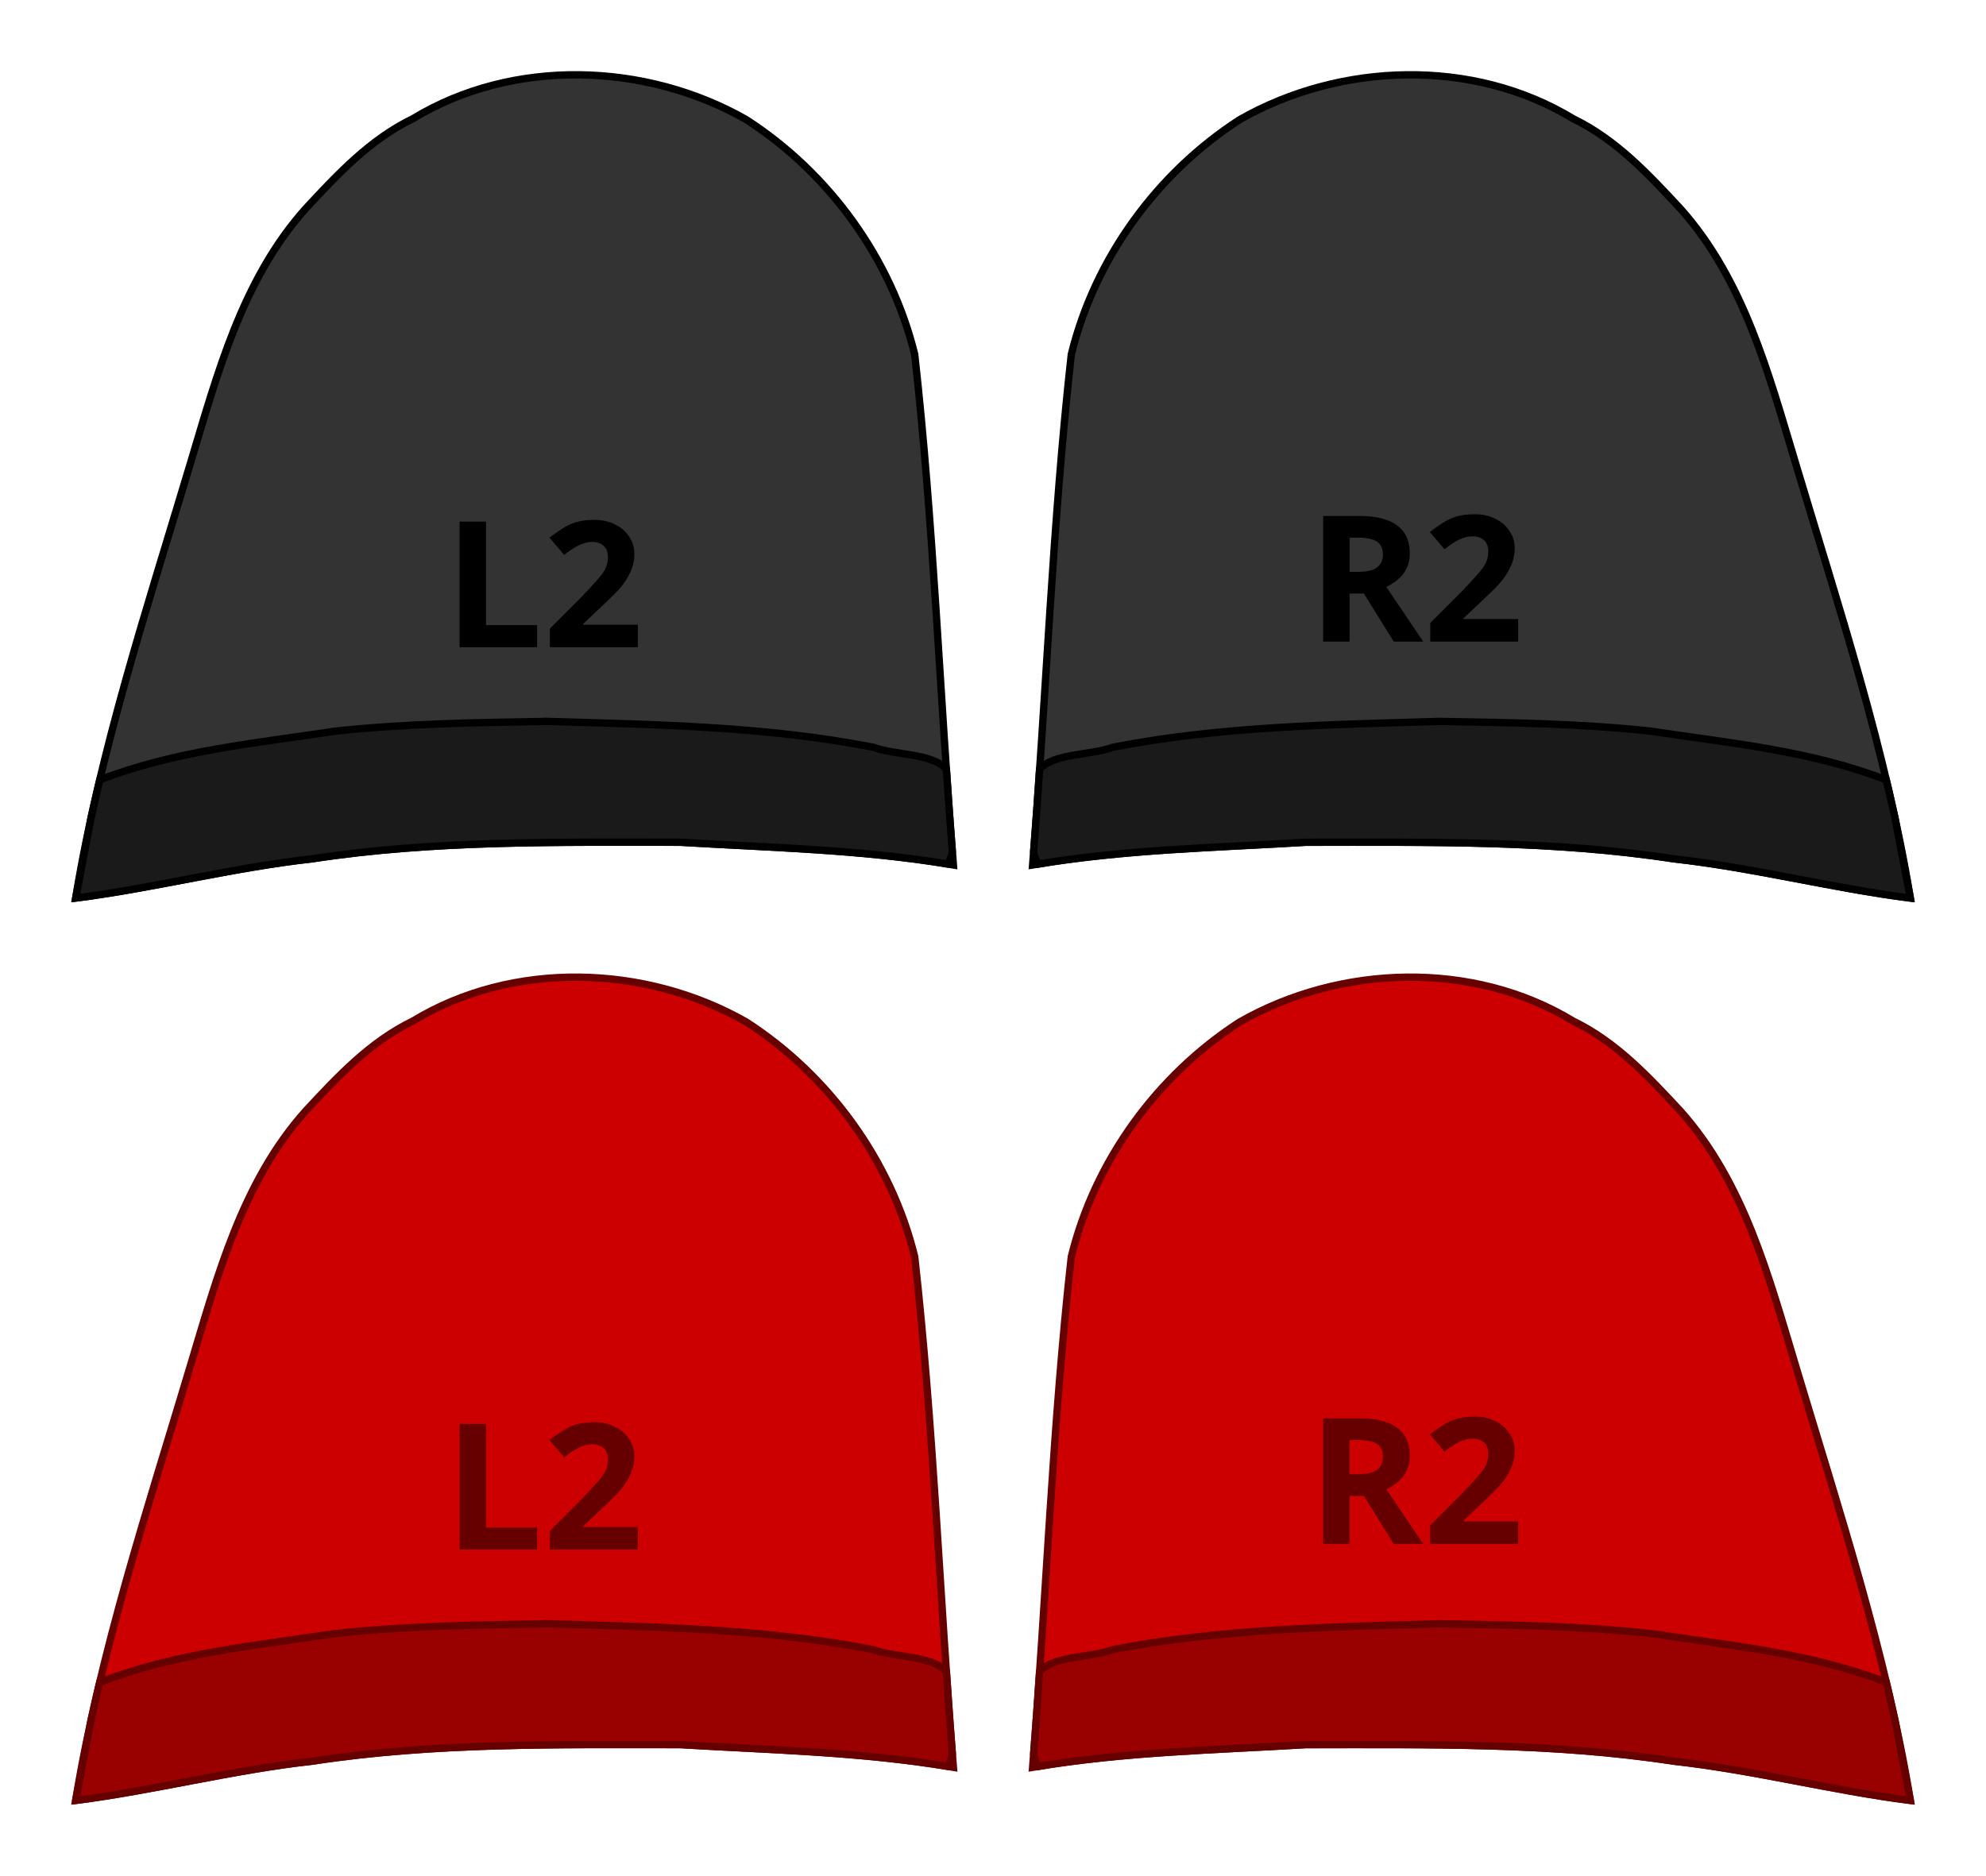
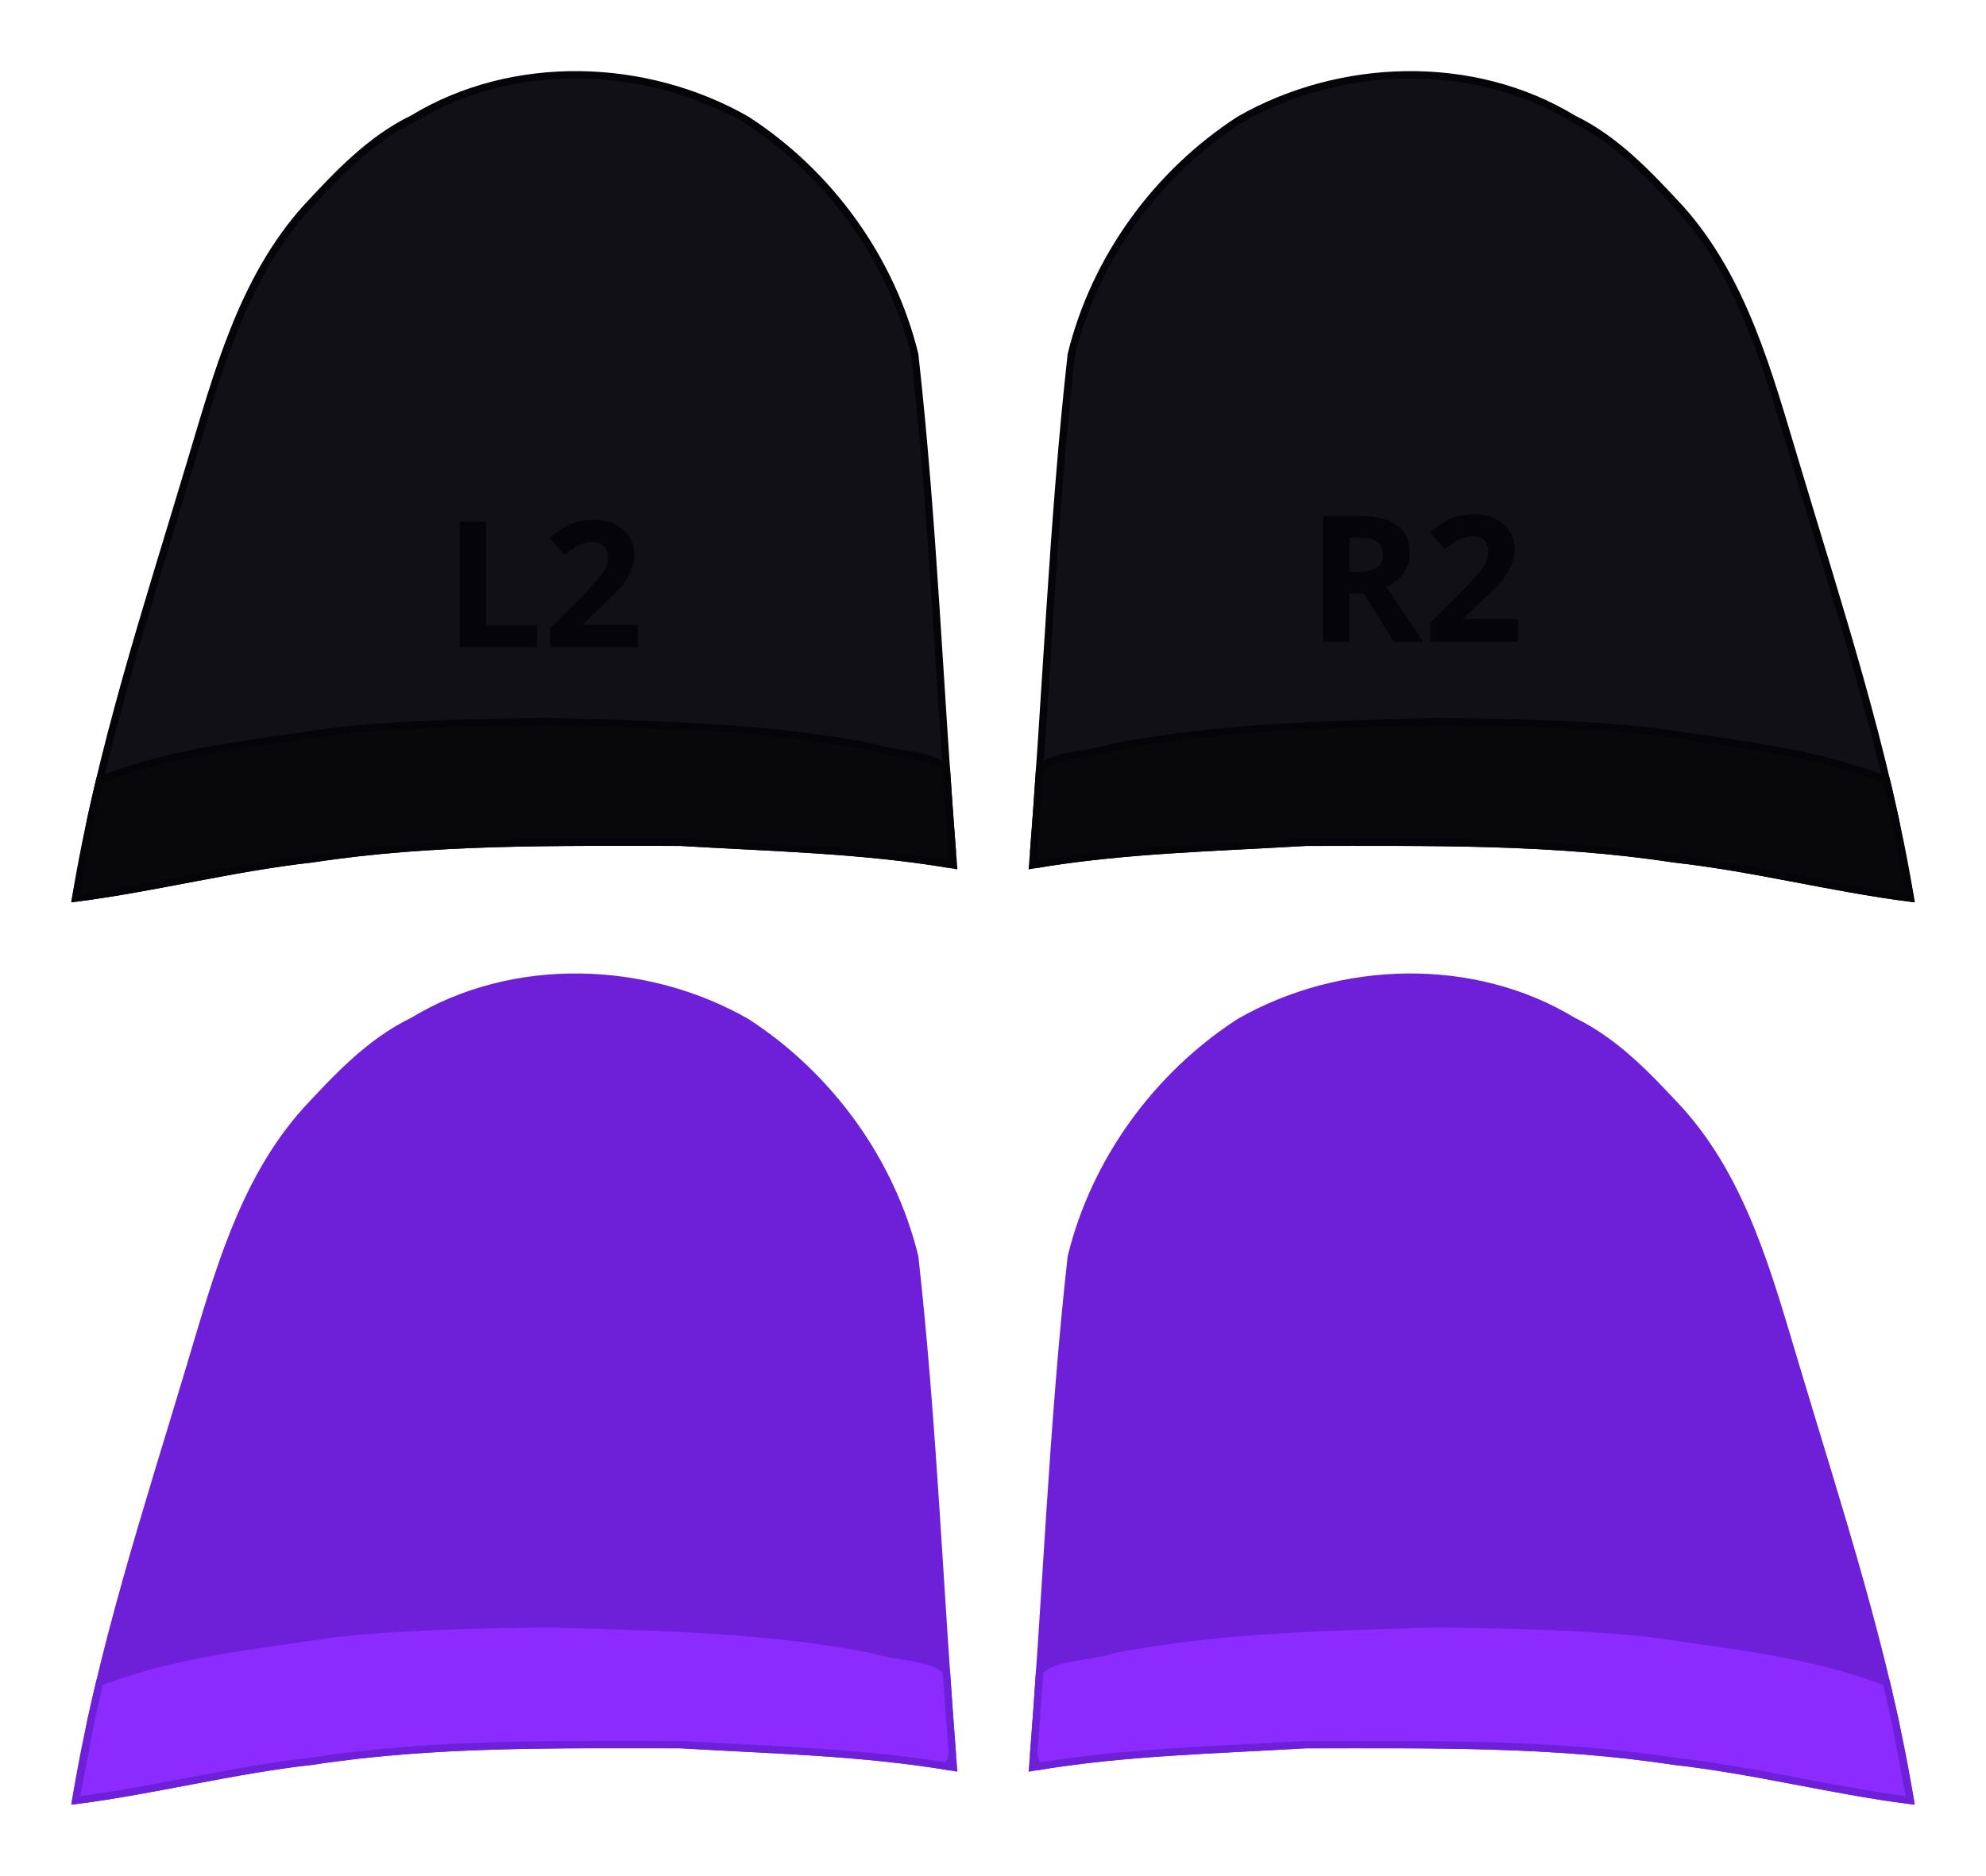
<svg xmlns="http://www.w3.org/2000/svg" width="279.23mm" height="263.792mm" viewBox="0 0 279.23 263.792" version="1.1" id="svg5">
  <defs id="defs2">
    <linearGradient id="linearGradient8705">
-       <stop style="stop-color:#0000ff;stop-opacity:1;" offset="0" id="stop8703" />
+       <stop style="stop-color:#8B2BFF;stop-opacity:1;" offset="0" id="stop8703" />
    </linearGradient>
    <linearGradient id="linearGradient8655">
-       <stop style="stop-color:#0000ff;stop-opacity:1;" offset="0" id="stop8653" />
+       <stop style="stop-color:#8B2BFF;stop-opacity:1;" offset="0" id="stop8653" />
    </linearGradient>
    <linearGradient id="linearGradient8629">
-       <stop style="stop-color:#0000ff;stop-opacity:1;" offset="0" id="stop8627" />
+       <stop style="stop-color:#8B2BFF;stop-opacity:1;" offset="0" id="stop8627" />
    </linearGradient>
    <linearGradient id="linearGradient8541">
-       <stop style="stop-color:#000000;stop-opacity:1;" offset="0" id="stop8539" />
+       <stop style="stop-color:#050409;stop-opacity:1;" offset="0" id="stop8539" />
    </linearGradient>
  </defs>
  <style type="text/css" id="style2">
- 	.st0{fill:#61E0DF;}
- 	.st1{fill:#3ED8D2;}
+ 	.st0{fill:#B866FF;}
+ 	.st1{fill:#8B2BFF;}
</style>
  <style type="text/css" id="style2-5">
- 	.st0{fill:#3ED8D2;}
- 	.st1{fill:#61E0DF;}
+ 	.st0{fill:#8B2BFF;}
+ 	.st1{fill:#B866FF;}
	.st2{opacity:8.000000e-002;}
</style>
  <g id="g960" transform="translate(-16.74494,126.8963)">
    <g id="g948" transform="matrix(3.897851,0,0,3.897851,-6.686557,-47.49722)">
-       <path style="display:inline;fill:#cc0000;fill-opacity:1;stroke:#660000;stroke-width:0.265px;stroke-linecap:butt;stroke-linejoin:miter;stroke-opacity:1" d="m 74.919,44.586 c -0.878,-5.348 -2.59,-10.505 -4.138,-15.685 -0.97,-3.217 -1.863,-6.623 -4.157,-9.188 -1.154,-1.243 -2.317,-2.493 -3.868,-3.245 -3.614,-2.196 -8.395,-2.037 -12.024,0.032 -2.991,1.93 -5.231,5.014 -6.078,8.475 -0.683,6.121 -0.899,12.28 -1.395,18.416 3.251,-0.558 6.565,-0.621 9.848,-0.819 4.433,5.71e-4 8.886,-0.076 13.282,0.598 2.87,0.318 5.668,1.05 8.53,1.417 z" id="path940" />
-       <path id="path942" style="display:inline;fill:#990000;fill-opacity:1;stroke:#660000;stroke-width:0.265px;stroke-linecap:butt;stroke-linejoin:miter;stroke-opacity:1" d="m 57.905,38.212 c 2.552,0.042 5.114,0.077 7.653,0.352 2.855,0.433 5.783,0.705 8.493,1.76 0.11,0.462 0.217,0.925 0.318,1.39 l 0.55,2.873 c -2.862,-0.366 -5.66,-1.098 -8.53,-1.416 -4.396,-0.674 -8.849,-0.597 -13.282,-0.598 -3.209,0.193 -6.447,0.259 -9.628,0.783 -0.095,-0.115 -0.152,-0.265 -0.183,-0.438 0.078,-0.994 0.148,-1.988 0.215,-2.983 0.532,-0.584 1.822,-0.489 2.635,-0.788 3.869,-0.756 7.83,-0.818 11.758,-0.934 z" />
-       <text xml:space="preserve" style="font-style:normal;font-weight:normal;font-size:6.35px;line-height:1.25;font-family:sans-serif;letter-spacing:0px;word-spacing:0px;fill:#660000;fill-opacity:1;stroke:none;stroke-width:0.265" x="53.162" y="35.331" id="text946">
-         <tspan id="tspan944" style="font-style:normal;font-variant:normal;font-weight:bold;font-stretch:normal;font-size:6.35px;font-family:Kartika;-inkscape-font-specification:'Kartika Bold';fill:#660000;fill-opacity:1;stroke-width:0.265" x="53.162" y="35.331">R2</tspan>
+       <path style="display:inline;fill:#6E20D9;fill-opacity:1;stroke:#6E20D9;stroke-width:0.265px;stroke-linecap:butt;stroke-linejoin:miter;stroke-opacity:1" d="m 74.919,44.586 c -0.878,-5.348 -2.59,-10.505 -4.138,-15.685 -0.97,-3.217 -1.863,-6.623 -4.157,-9.188 -1.154,-1.243 -2.317,-2.493 -3.868,-3.245 -3.614,-2.196 -8.395,-2.037 -12.024,0.032 -2.991,1.93 -5.231,5.014 -6.078,8.475 -0.683,6.121 -0.899,12.28 -1.395,18.416 3.251,-0.558 6.565,-0.621 9.848,-0.819 4.433,5.71e-4 8.886,-0.076 13.282,0.598 2.87,0.318 5.668,1.05 8.53,1.417 z" id="path940" />
+       <path id="path942" style="display:inline;fill:#8B2BFF;fill-opacity:1;stroke:#6E20D9;stroke-width:0.265px;stroke-linecap:butt;stroke-linejoin:miter;stroke-opacity:1" d="m 57.905,38.212 c 2.552,0.042 5.114,0.077 7.653,0.352 2.855,0.433 5.783,0.705 8.493,1.76 0.11,0.462 0.217,0.925 0.318,1.39 l 0.55,2.873 c -2.862,-0.366 -5.66,-1.098 -8.53,-1.416 -4.396,-0.674 -8.849,-0.597 -13.282,-0.598 -3.209,0.193 -6.447,0.259 -9.628,0.783 -0.095,-0.115 -0.152,-0.265 -0.183,-0.438 0.078,-0.994 0.148,-1.988 0.215,-2.983 0.532,-0.584 1.822,-0.489 2.635,-0.788 3.869,-0.756 7.83,-0.818 11.758,-0.934 z" />
+       <text xml:space="preserve" style="font-style:normal;font-weight:normal;font-size:6.35px;line-height:1.25;font-family:sans-serif;letter-spacing:0px;word-spacing:0px;fill:#6E20D9;fill-opacity:1;stroke:none;stroke-width:0.265" x="53.162" y="35.331" id="text946">
+         <tspan id="tspan944" style="font-style:normal;font-variant:normal;font-weight:bold;font-stretch:normal;font-size:6.35px;font-family:Kartika;-inkscape-font-specification:'Kartika Bold';fill:#6E20D9;fill-opacity:1;stroke-width:0.265" x="53.162" y="35.331">R2</tspan>
      </text>
    </g>
    <g id="g958" transform="matrix(3.897851,0,0,3.897851,-141.3018,-47.49722)">
-       <path style="display:inline;fill:#cc0000;fill-opacity:1;stroke:#660000;stroke-width:0.265px;stroke-linecap:butt;stroke-linejoin:miter;stroke-opacity:1" d="m 43.277,44.586 c 0.878,-5.348 2.59,-10.505 4.138,-15.685 0.97,-3.217 1.863,-6.623 4.157,-9.188 1.154,-1.243 2.317,-2.493 3.868,-3.245 3.614,-2.196 8.395,-2.037 12.024,0.032 2.991,1.93 5.231,5.014 6.078,8.475 0.683,6.121 0.899,12.28 1.395,18.416 -3.251,-0.558 -6.565,-0.621 -9.848,-0.819 -4.433,5.71e-4 -8.886,-0.076 -13.282,0.598 -2.87,0.318 -5.668,1.05 -8.53,1.417 z" id="path950" />
-       <path id="path952" style="display:inline;fill:#990000;fill-opacity:1;stroke:#660000;stroke-width:1px;stroke-linecap:butt;stroke-linejoin:miter;stroke-opacity:1" d="m 227.871,144.424 c -9.646,0.158 -19.327,0.292 -28.924,1.332 -10.79,1.635 -21.858,2.664 -32.1,6.65 -0.416,1.747 -0.82,3.496 -1.201,5.252 l -2.08,10.857 c 10.815,-1.384 21.39,-4.151 32.238,-5.354 16.614,-2.546 33.444,-2.258 50.199,-2.26 12.129,0.729 24.368,0.978 36.389,2.959 0.359,-0.436 0.575,-1.001 0.693,-1.656 -0.295,-3.756 -0.559,-7.514 -0.814,-11.273 -2.01,-2.208 -6.885,-1.848 -9.959,-2.979 -14.622,-2.857 -29.595,-3.093 -44.441,-3.529 z" transform="scale(0.2645833)" />
-       <text xml:space="preserve" style="font-style:normal;font-weight:normal;font-size:6.35px;line-height:1.25;font-family:sans-serif;letter-spacing:0px;word-spacing:0px;fill:#660000;fill-opacity:1;stroke:none;stroke-width:0.265" x="56.545" y="35.533" id="text956">
-         <tspan id="tspan954" style="font-style:normal;font-variant:normal;font-weight:bold;font-stretch:normal;font-size:6.35px;font-family:Kartika;-inkscape-font-specification:'Kartika Bold';fill:#660000;fill-opacity:1;stroke-width:0.265" x="56.545" y="35.533">L2</tspan>
+       <path style="display:inline;fill:#6E20D9;fill-opacity:1;stroke:#6E20D9;stroke-width:0.265px;stroke-linecap:butt;stroke-linejoin:miter;stroke-opacity:1" d="m 43.277,44.586 c 0.878,-5.348 2.59,-10.505 4.138,-15.685 0.97,-3.217 1.863,-6.623 4.157,-9.188 1.154,-1.243 2.317,-2.493 3.868,-3.245 3.614,-2.196 8.395,-2.037 12.024,0.032 2.991,1.93 5.231,5.014 6.078,8.475 0.683,6.121 0.899,12.28 1.395,18.416 -3.251,-0.558 -6.565,-0.621 -9.848,-0.819 -4.433,5.71e-4 -8.886,-0.076 -13.282,0.598 -2.87,0.318 -5.668,1.05 -8.53,1.417 z" id="path950" />
+       <path id="path952" style="display:inline;fill:#8B2BFF;fill-opacity:1;stroke:#6E20D9;stroke-width:1px;stroke-linecap:butt;stroke-linejoin:miter;stroke-opacity:1" d="m 227.871,144.424 c -9.646,0.158 -19.327,0.292 -28.924,1.332 -10.79,1.635 -21.858,2.664 -32.1,6.65 -0.416,1.747 -0.82,3.496 -1.201,5.252 l -2.08,10.857 c 10.815,-1.384 21.39,-4.151 32.238,-5.354 16.614,-2.546 33.444,-2.258 50.199,-2.26 12.129,0.729 24.368,0.978 36.389,2.959 0.359,-0.436 0.575,-1.001 0.693,-1.656 -0.295,-3.756 -0.559,-7.514 -0.814,-11.273 -2.01,-2.208 -6.885,-1.848 -9.959,-2.979 -14.622,-2.857 -29.595,-3.093 -44.441,-3.529 z" transform="scale(0.2645833)" />
+       <text xml:space="preserve" style="font-style:normal;font-weight:normal;font-size:6.35px;line-height:1.25;font-family:sans-serif;letter-spacing:0px;word-spacing:0px;fill:#6E20D9;fill-opacity:1;stroke:none;stroke-width:0.265" x="56.545" y="35.533" id="text956">
+         <tspan id="tspan954" style="font-style:normal;font-variant:normal;font-weight:bold;font-stretch:normal;font-size:6.35px;font-family:Kartika;-inkscape-font-specification:'Kartika Bold';fill:#6E20D9;fill-opacity:1;stroke-width:0.265" x="56.545" y="35.533">L2</tspan>
      </text>
    </g>
  </g>
  <g id="g938" transform="translate(-16.74494)" style="display:inline">
    <g id="g57201" transform="matrix(3.897851,0,0,3.897851,-6.686557,-47.49722)">
-       <path style="display:inline;fill:#333333;stroke:#000000;stroke-width:0.265px;stroke-linecap:butt;stroke-linejoin:miter;stroke-opacity:1" d="m 74.919,44.586 c -0.878,-5.348 -2.59,-10.505 -4.138,-15.685 -0.97,-3.217 -1.863,-6.623 -4.157,-9.188 -1.154,-1.243 -2.317,-2.493 -3.868,-3.245 -3.614,-2.196 -8.395,-2.037 -12.024,0.032 -2.991,1.93 -5.231,5.014 -6.078,8.475 -0.683,6.121 -0.899,12.28 -1.395,18.416 3.251,-0.558 6.565,-0.621 9.848,-0.819 4.433,5.71e-4 8.886,-0.076 13.282,0.598 2.87,0.318 5.668,1.05 8.53,1.417 z" id="path57193" />
-       <path id="path57195" style="display:inline;fill:#1a1a1a;stroke:#000000;stroke-width:0.265px;stroke-linecap:butt;stroke-linejoin:miter;stroke-opacity:1" d="m 57.905,38.212 c 2.552,0.042 5.114,0.077 7.653,0.352 2.855,0.433 5.783,0.705 8.493,1.76 0.11,0.462 0.217,0.925 0.318,1.39 l 0.55,2.873 c -2.862,-0.366 -5.66,-1.098 -8.53,-1.416 -4.396,-0.674 -8.849,-0.597 -13.282,-0.598 -3.209,0.193 -6.447,0.259 -9.628,0.783 -0.095,-0.115 -0.152,-0.265 -0.183,-0.438 0.078,-0.994 0.148,-1.988 0.215,-2.983 0.532,-0.584 1.822,-0.489 2.635,-0.788 3.869,-0.756 7.83,-0.818 11.758,-0.934 z" />
-       <text xml:space="preserve" style="font-style:normal;font-weight:normal;font-size:6.35px;line-height:1.25;font-family:sans-serif;letter-spacing:0px;word-spacing:0px;fill:#000000;fill-opacity:1;stroke:none;stroke-width:0.265" x="53.162" y="35.331" id="text57199">
+       <path style="display:inline;fill:#111016;stroke:#050409;stroke-width:0.265px;stroke-linecap:butt;stroke-linejoin:miter;stroke-opacity:1" d="m 74.919,44.586 c -0.878,-5.348 -2.59,-10.505 -4.138,-15.685 -0.97,-3.217 -1.863,-6.623 -4.157,-9.188 -1.154,-1.243 -2.317,-2.493 -3.868,-3.245 -3.614,-2.196 -8.395,-2.037 -12.024,0.032 -2.991,1.93 -5.231,5.014 -6.078,8.475 -0.683,6.121 -0.899,12.28 -1.395,18.416 3.251,-0.558 6.565,-0.621 9.848,-0.819 4.433,5.71e-4 8.886,-0.076 13.282,0.598 2.87,0.318 5.668,1.05 8.53,1.417 z" id="path57193" />
+       <path id="path57195" style="display:inline;fill:#08070A;stroke:#050409;stroke-width:0.265px;stroke-linecap:butt;stroke-linejoin:miter;stroke-opacity:1" d="m 57.905,38.212 c 2.552,0.042 5.114,0.077 7.653,0.352 2.855,0.433 5.783,0.705 8.493,1.76 0.11,0.462 0.217,0.925 0.318,1.39 l 0.55,2.873 c -2.862,-0.366 -5.66,-1.098 -8.53,-1.416 -4.396,-0.674 -8.849,-0.597 -13.282,-0.598 -3.209,0.193 -6.447,0.259 -9.628,0.783 -0.095,-0.115 -0.152,-0.265 -0.183,-0.438 0.078,-0.994 0.148,-1.988 0.215,-2.983 0.532,-0.584 1.822,-0.489 2.635,-0.788 3.869,-0.756 7.83,-0.818 11.758,-0.934 z" />
+       <text xml:space="preserve" style="font-style:normal;font-weight:normal;font-size:6.35px;line-height:1.25;font-family:sans-serif;letter-spacing:0px;word-spacing:0px;fill:#050409;fill-opacity:1;stroke:none;stroke-width:0.265" x="53.162" y="35.331" id="text57199">
        <tspan id="tspan57197" style="font-style:normal;font-variant:normal;font-weight:bold;font-stretch:normal;font-size:6.35px;font-family:Kartika;-inkscape-font-specification:'Kartika Bold';stroke-width:0.265" x="53.162" y="35.331">R2</tspan>
      </text>
    </g>
    <g id="g57191" transform="matrix(3.897851,0,0,3.897851,-141.3018,-47.49722)">
-       <path style="display:inline;fill:#333333;stroke:#000000;stroke-width:0.265px;stroke-linecap:butt;stroke-linejoin:miter;stroke-opacity:1" d="m 43.277,44.586 c 0.878,-5.348 2.59,-10.505 4.138,-15.685 0.97,-3.217 1.863,-6.623 4.157,-9.188 1.154,-1.243 2.317,-2.493 3.868,-3.245 3.614,-2.196 8.395,-2.037 12.024,0.032 2.991,1.93 5.231,5.014 6.078,8.475 0.683,6.121 0.899,12.28 1.395,18.416 -3.251,-0.558 -6.565,-0.621 -9.848,-0.819 -4.433,5.71e-4 -8.886,-0.076 -13.282,0.598 -2.87,0.318 -5.668,1.05 -8.53,1.417 z" id="path26935" />
-       <path id="path27065" style="display:inline;fill:#1a1a1a;stroke:#000000;stroke-width:1px;stroke-linecap:butt;stroke-linejoin:miter;stroke-opacity:1" d="m 227.871,144.424 c -9.646,0.158 -19.327,0.292 -28.924,1.332 -10.79,1.635 -21.858,2.664 -32.1,6.65 -0.416,1.747 -0.82,3.496 -1.201,5.252 l -2.08,10.857 c 10.815,-1.384 21.39,-4.151 32.238,-5.354 16.614,-2.546 33.444,-2.258 50.199,-2.26 12.129,0.729 24.368,0.978 36.389,2.959 0.359,-0.436 0.575,-1.001 0.693,-1.656 -0.295,-3.756 -0.559,-7.514 -0.814,-11.273 -2.01,-2.208 -6.885,-1.848 -9.959,-2.979 -14.622,-2.857 -29.595,-3.093 -44.441,-3.529 z" transform="scale(0.2645833)" />
-       <text xml:space="preserve" style="font-style:normal;font-weight:normal;font-size:6.35px;line-height:1.25;font-family:sans-serif;letter-spacing:0px;word-spacing:0px;fill:#000000;fill-opacity:1;stroke:none;stroke-width:0.265" x="56.545" y="35.533" id="text33255">
+       <path style="display:inline;fill:#111016;stroke:#050409;stroke-width:0.265px;stroke-linecap:butt;stroke-linejoin:miter;stroke-opacity:1" d="m 43.277,44.586 c 0.878,-5.348 2.59,-10.505 4.138,-15.685 0.97,-3.217 1.863,-6.623 4.157,-9.188 1.154,-1.243 2.317,-2.493 3.868,-3.245 3.614,-2.196 8.395,-2.037 12.024,0.032 2.991,1.93 5.231,5.014 6.078,8.475 0.683,6.121 0.899,12.28 1.395,18.416 -3.251,-0.558 -6.565,-0.621 -9.848,-0.819 -4.433,5.71e-4 -8.886,-0.076 -13.282,0.598 -2.87,0.318 -5.668,1.05 -8.53,1.417 z" id="path26935" />
+       <path id="path27065" style="display:inline;fill:#08070A;stroke:#050409;stroke-width:1px;stroke-linecap:butt;stroke-linejoin:miter;stroke-opacity:1" d="m 227.871,144.424 c -9.646,0.158 -19.327,0.292 -28.924,1.332 -10.79,1.635 -21.858,2.664 -32.1,6.65 -0.416,1.747 -0.82,3.496 -1.201,5.252 l -2.08,10.857 c 10.815,-1.384 21.39,-4.151 32.238,-5.354 16.614,-2.546 33.444,-2.258 50.199,-2.26 12.129,0.729 24.368,0.978 36.389,2.959 0.359,-0.436 0.575,-1.001 0.693,-1.656 -0.295,-3.756 -0.559,-7.514 -0.814,-11.273 -2.01,-2.208 -6.885,-1.848 -9.959,-2.979 -14.622,-2.857 -29.595,-3.093 -44.441,-3.529 z" transform="scale(0.2645833)" />
+       <text xml:space="preserve" style="font-style:normal;font-weight:normal;font-size:6.35px;line-height:1.25;font-family:sans-serif;letter-spacing:0px;word-spacing:0px;fill:#050409;fill-opacity:1;stroke:none;stroke-width:0.265" x="56.545" y="35.533" id="text33255">
        <tspan id="tspan33253" style="font-style:normal;font-variant:normal;font-weight:bold;font-stretch:normal;font-size:6.35px;font-family:Kartika;-inkscape-font-specification:'Kartika Bold';stroke-width:0.265" x="56.545" y="35.533">L2</tspan>
      </text>
    </g>
  </g>
</svg>
